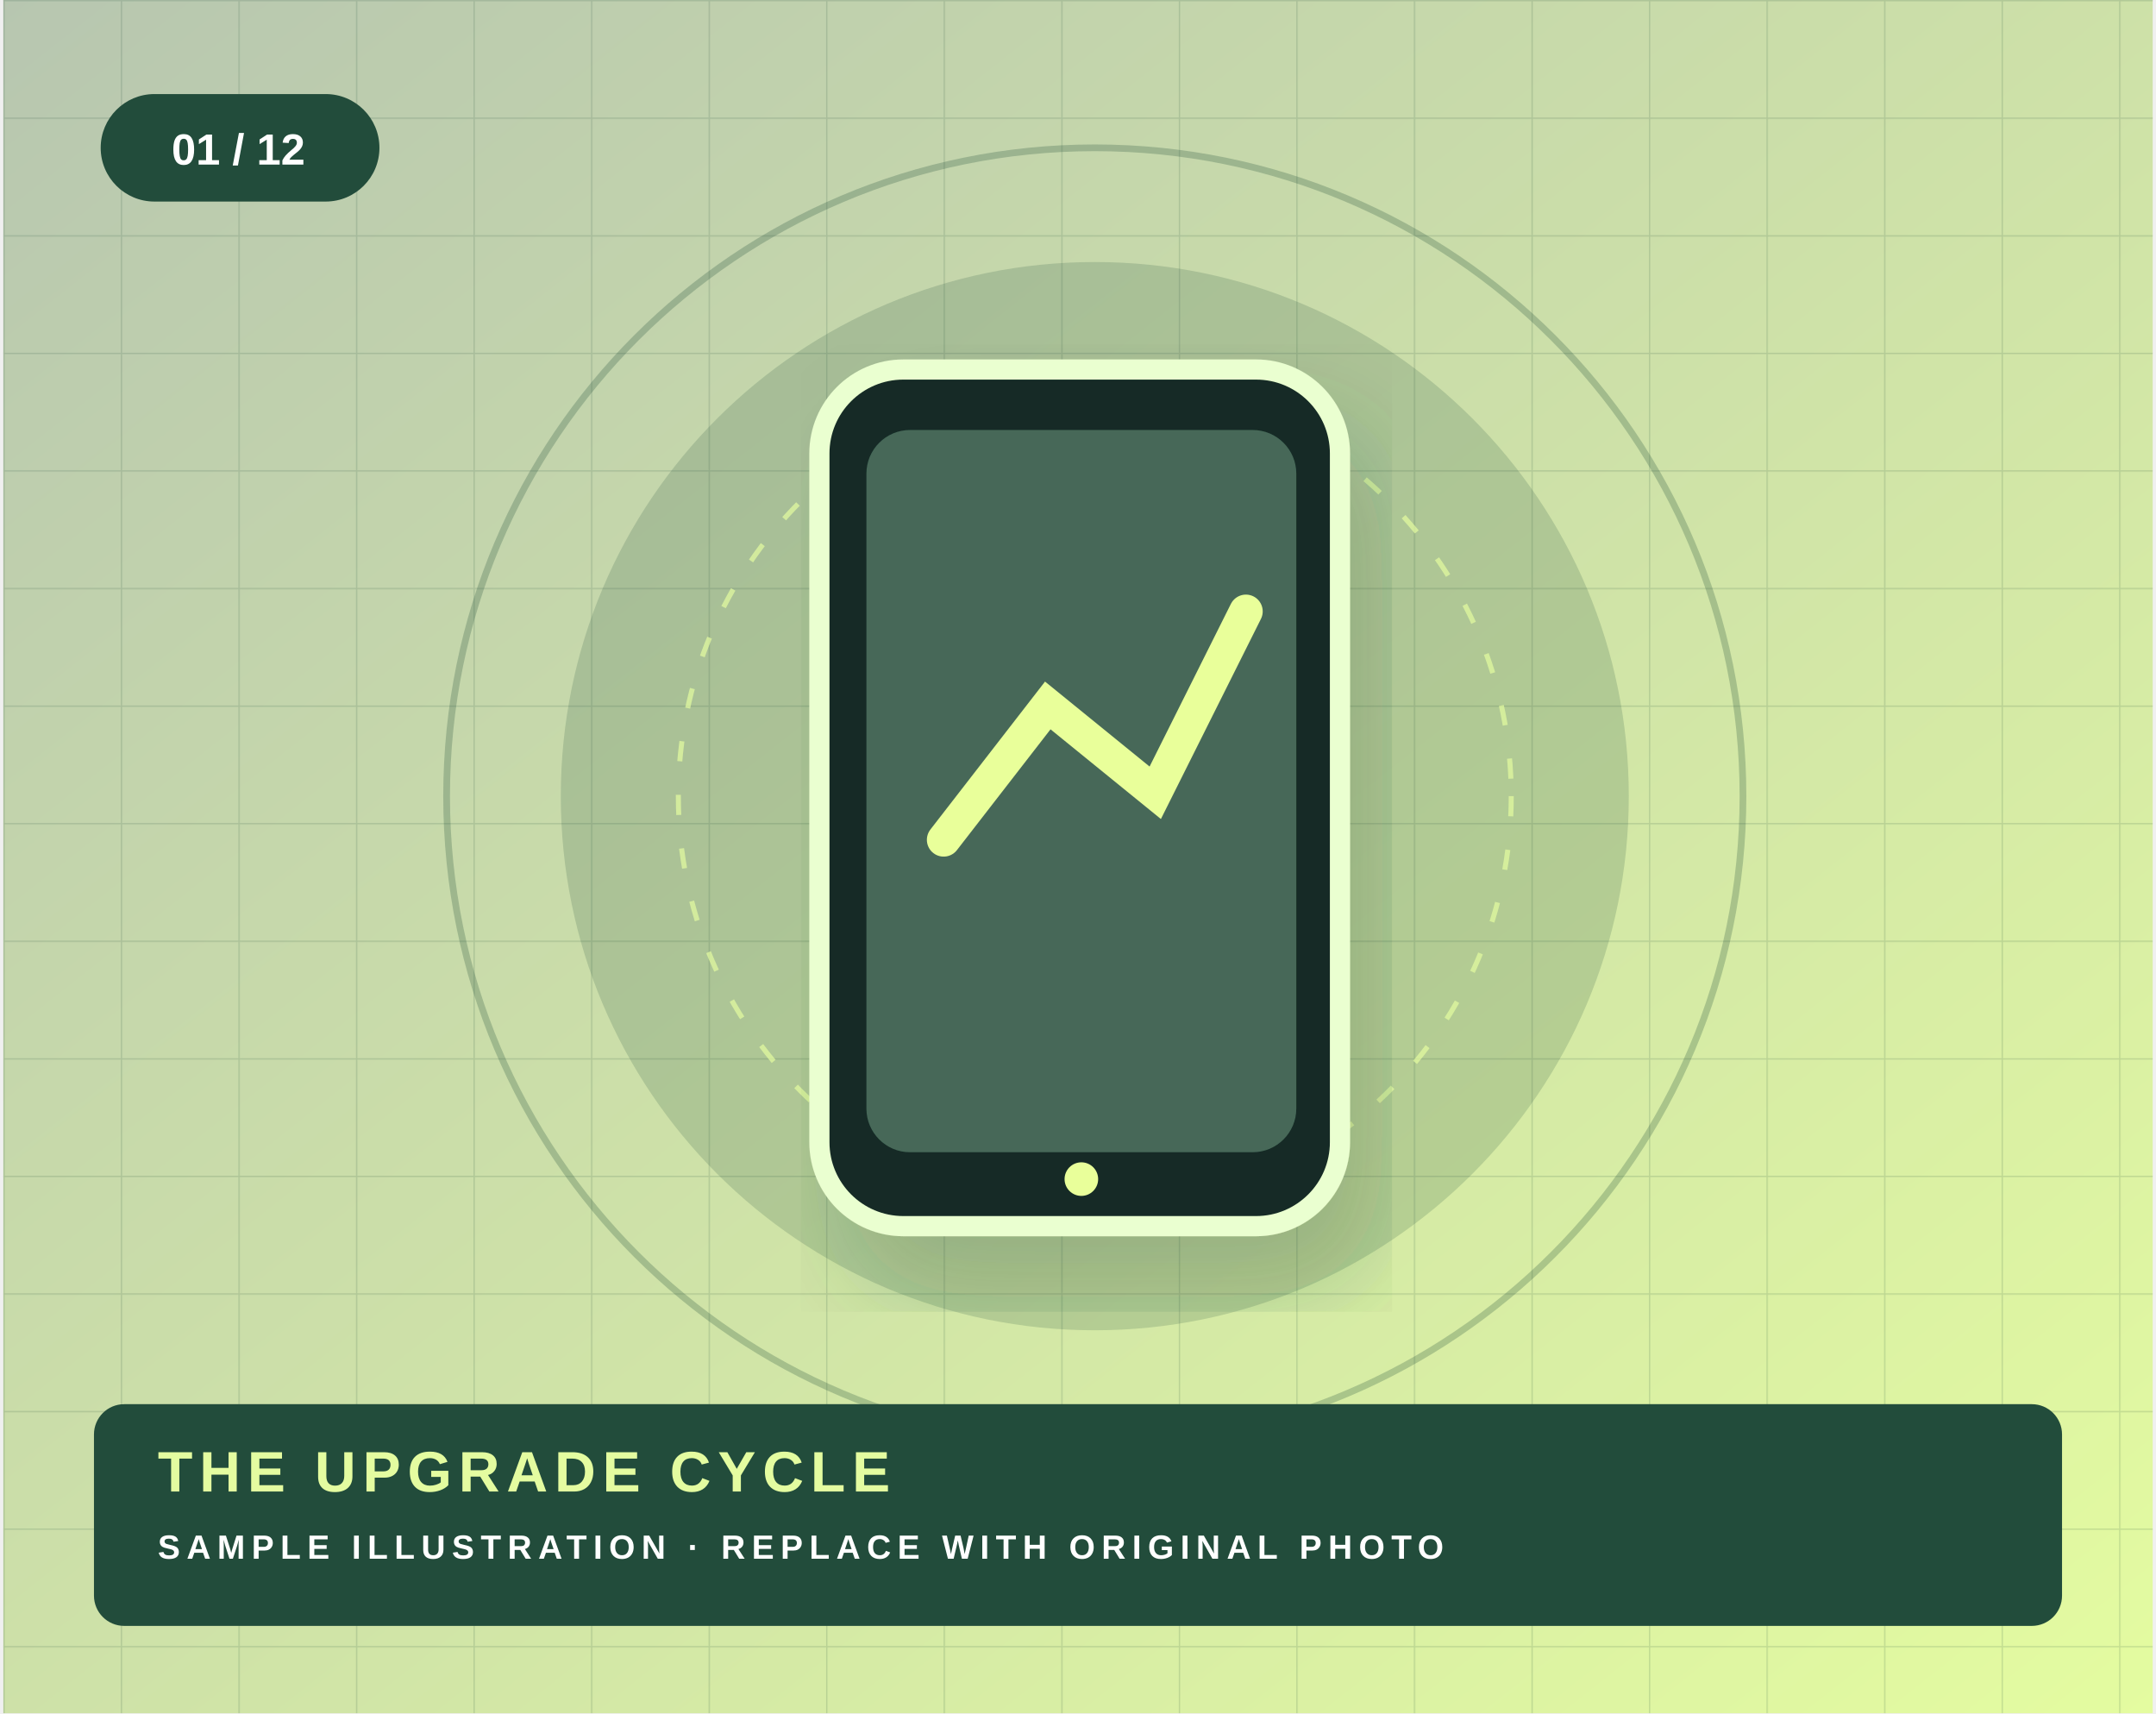
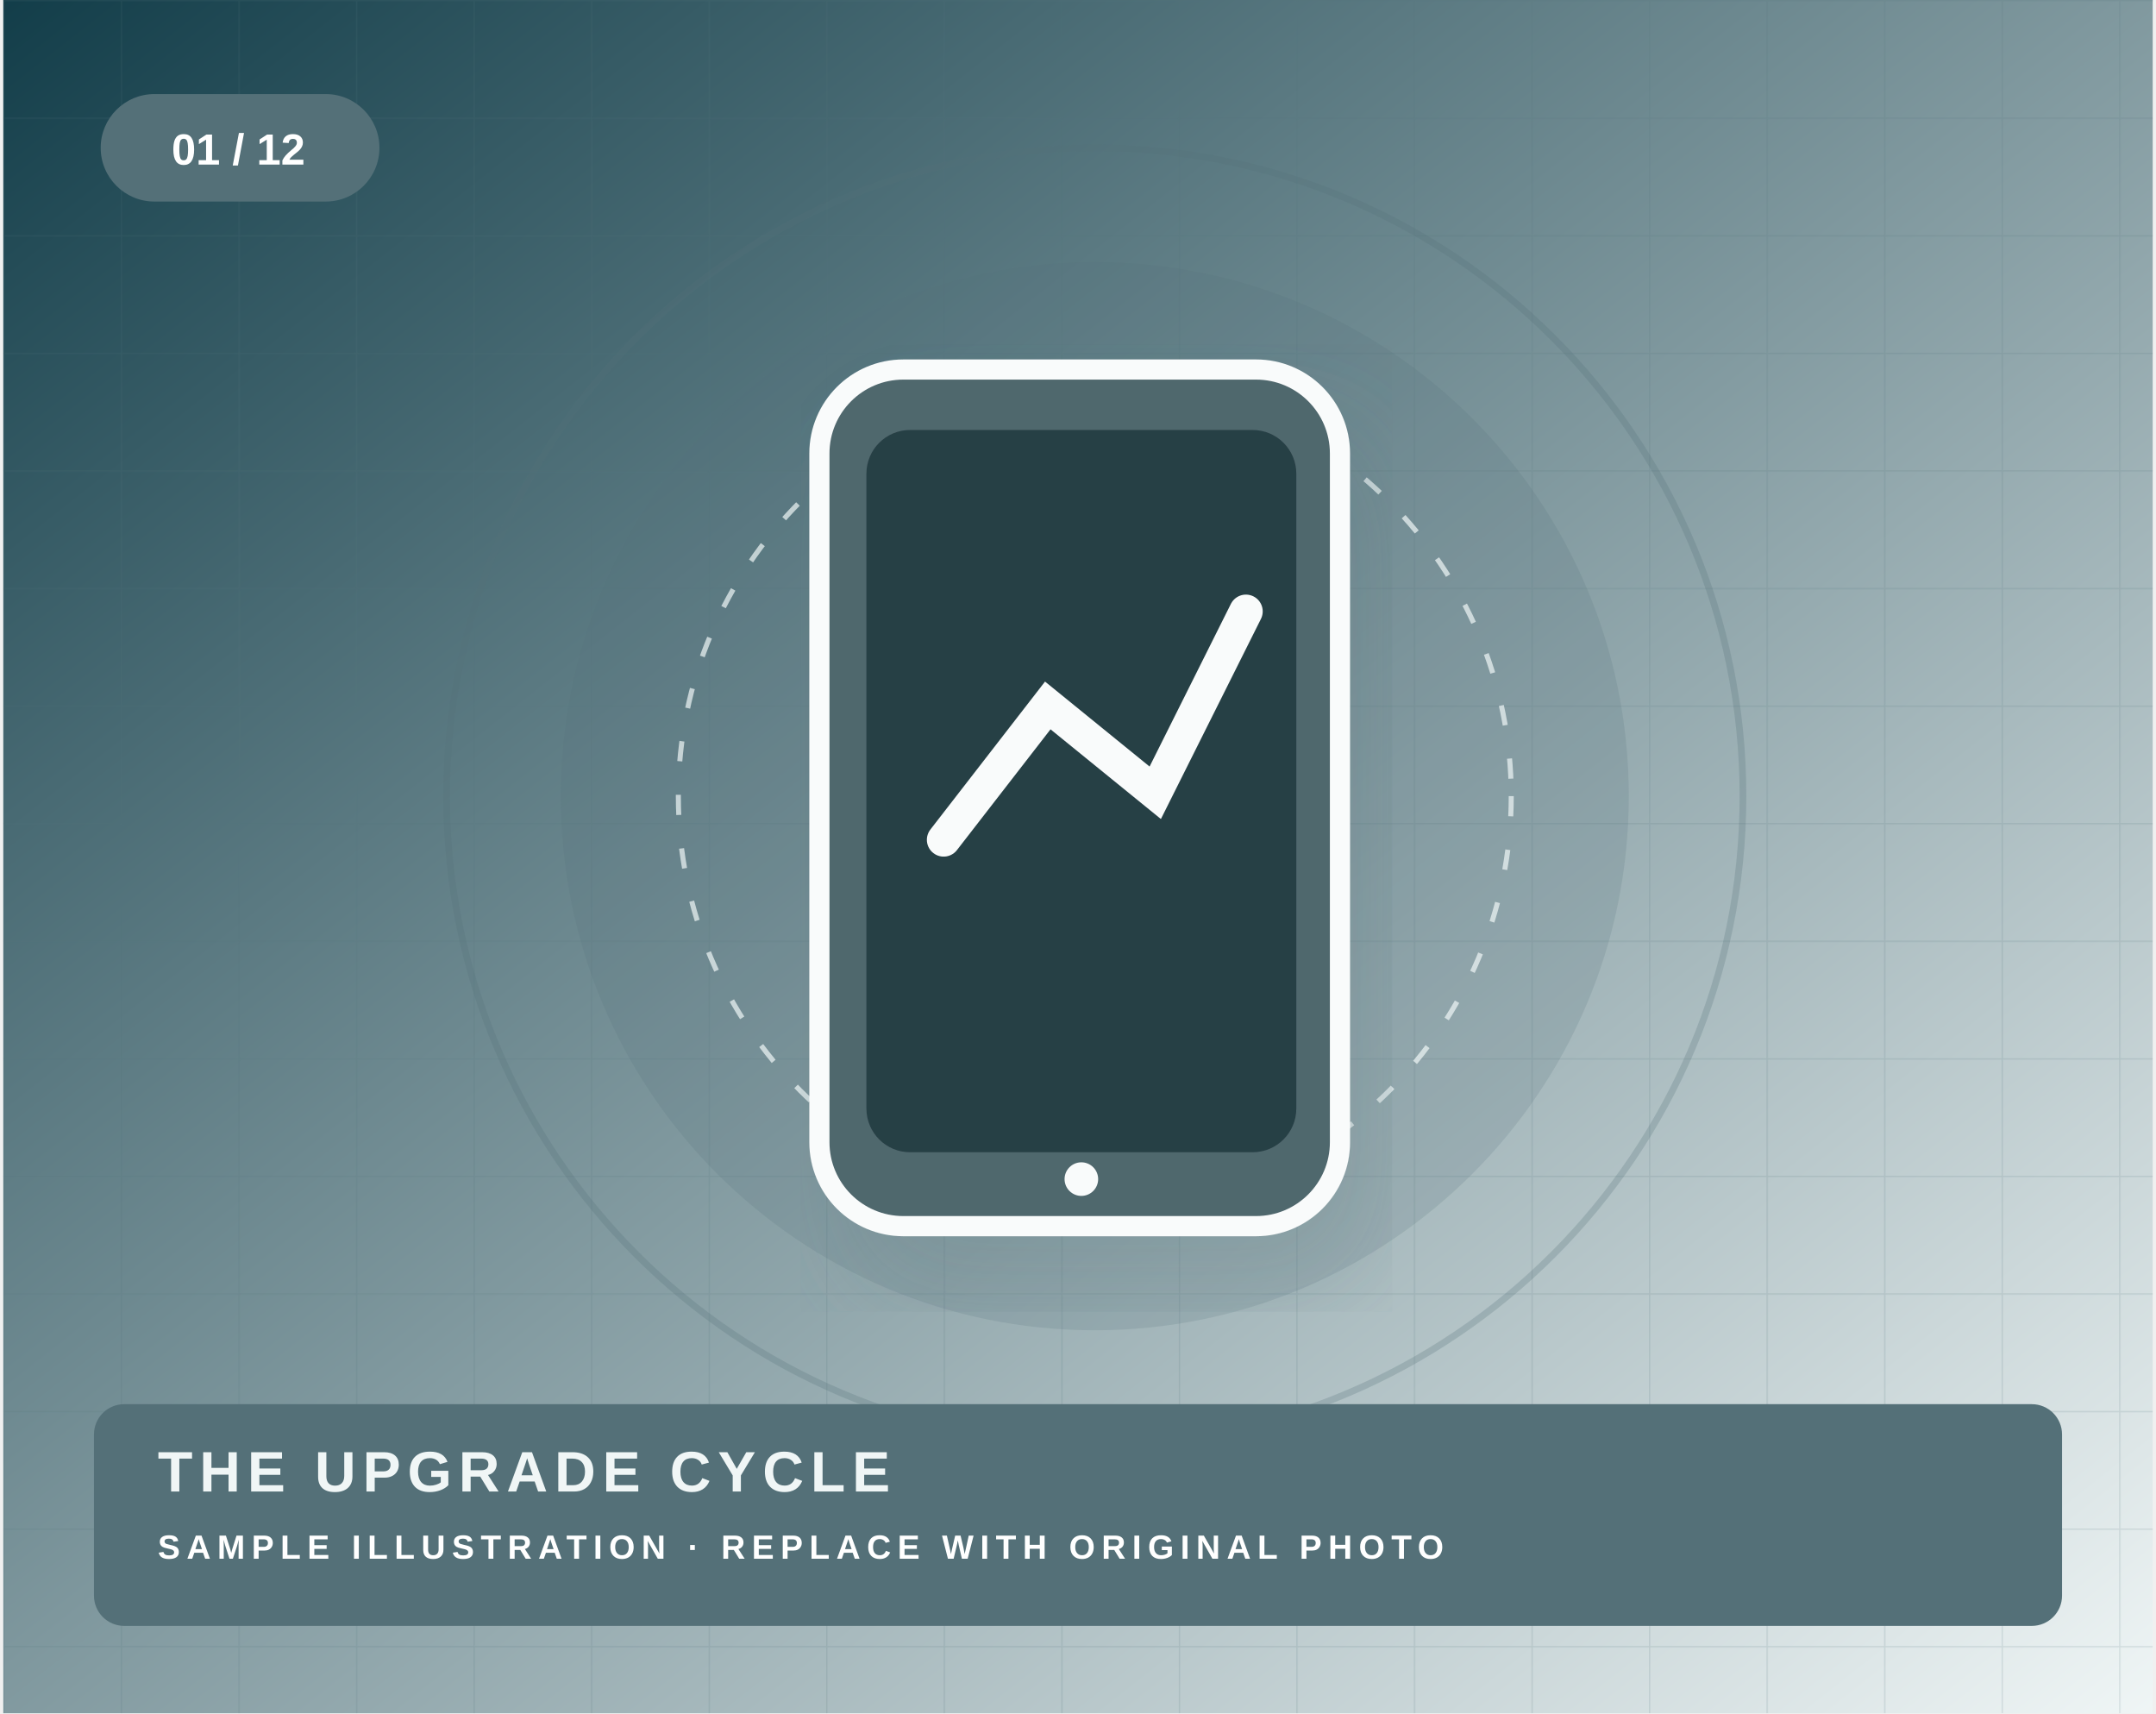
<svg xmlns="http://www.w3.org/2000/svg" width="900" height="715" viewBox="0 0 640 510" role="img" aria-label="Sample illustration 1: THE UPGRADE CYCLE">
  <defs>
    <pattern id="grid" width="35" height="35" patternUnits="userSpaceOnUse">
-       <path d="M35 0H0V35" fill="none" stroke="#224c3b" stroke-width=".8" opacity=".16" />
+       <path d="M35 0H0V35" fill="none" stroke="#547078" stroke-width=".8" opacity=".16" />
    </pattern>
    <linearGradient id="bg" x1="0" x2="1" y1="0" y2="1">
-       <stop stop-color="#b7c6b0" />
-       <stop offset="1" stop-color="#e4fca0" />
+       <stop stop-color="#123d49" />
+       <stop offset="1" stop-color="#f0f6f6" />
    </linearGradient>
    <filter id="s">
-       <feDropShadow dx="10" dy="18" stdDeviation="15" flood-color="#224c3b" flood-opacity=".21" />
+       <feDropShadow dx="10" dy="18" stdDeviation="15" flood-color="#547078" flood-opacity=".21" />
    </filter>
  </defs>
  <rect width="640" height="510" fill="url(#bg)" />
  <rect width="640" height="510" fill="url(#grid)" />
-   <circle cx="325" cy="237" r="193" stroke="#224c3b" stroke-opacity=".25" stroke-width="2" fill="none" />
-   <circle cx="325" cy="237" r="159" fill="#224c3b" opacity=".18" />
-   <circle cx="325" cy="237" r="124" fill="none" stroke="#e4fca0" stroke-width="1.5" stroke-dasharray="6 10" opacity=".7" />
+   <circle cx="325" cy="237" r="193" stroke="#547078" stroke-opacity=".25" stroke-width="2" fill="none" />
+   <circle cx="325" cy="237" r="159" fill="#547078" opacity=".18" />
+   <circle cx="325" cy="237" r="124" fill="none" stroke="#f0f6f6" stroke-width="1.5" stroke-dasharray="6 10" opacity=".7" />
  <g filter="url(#s)">
-     <rect x="243" y="110" width="155" height="255" rx="25" fill="#152c25" stroke="#eaffd0" stroke-width="6" />
-     <rect x="257" y="128" width="128" height="215" rx="13" fill="#466859" />
-     <path d="M280 250l31-40 32 26 27-54" stroke="#e9ff9a" stroke-width="10" fill="none" stroke-linecap="round" />
-     <circle cx="321" cy="351" r="5" fill="#e9ff9a" />
+     <rect x="243" y="110" width="155" height="255" rx="25" fill="#50676d" stroke="#f9fbfb" stroke-width="6" />
+     <rect x="257" y="128" width="128" height="215" rx="13" fill="#273f45" />
+     <path d="M280 250l31-40 32 26 27-54" stroke="#f9fbfb" stroke-width="10" fill="none" stroke-linecap="round" />
+     <circle cx="321" cy="351" r="5" fill="#f9fbfb" />
  </g>
-   <rect x="29" y="28" width="83" height="32" rx="16" fill="#224c3b" />
+   <rect x="29" y="28" width="83" height="32" rx="16" fill="#547078" />
  <text x="70" y="49" text-anchor="middle" font-family="Arial,sans-serif" font-size="13" font-weight="bold" fill="white">01 / 12</text>
-   <rect x="27" y="418" width="586" height="66" rx="9" fill="#224c3b" />
-   <text x="46" y="444" font-family="Arial,sans-serif" font-weight="bold" font-size="17" letter-spacing="2" fill="#e4fca0">THE UPGRADE CYCLE</text>
+   <rect x="27" y="418" width="586" height="66" rx="9" fill="#547078" />
+   <text x="46" y="444" font-family="Arial,sans-serif" font-weight="bold" font-size="17" letter-spacing="2" fill="#f0f6f6">THE UPGRADE CYCLE</text>
  <text x="46" y="464" font-family="Arial,sans-serif" font-size="10" letter-spacing="1.9" font-weight="bold" fill="white">SAMPLE ILLUSTRATION · REPLACE WITH ORIGINAL PHOTO</text>
</svg>
